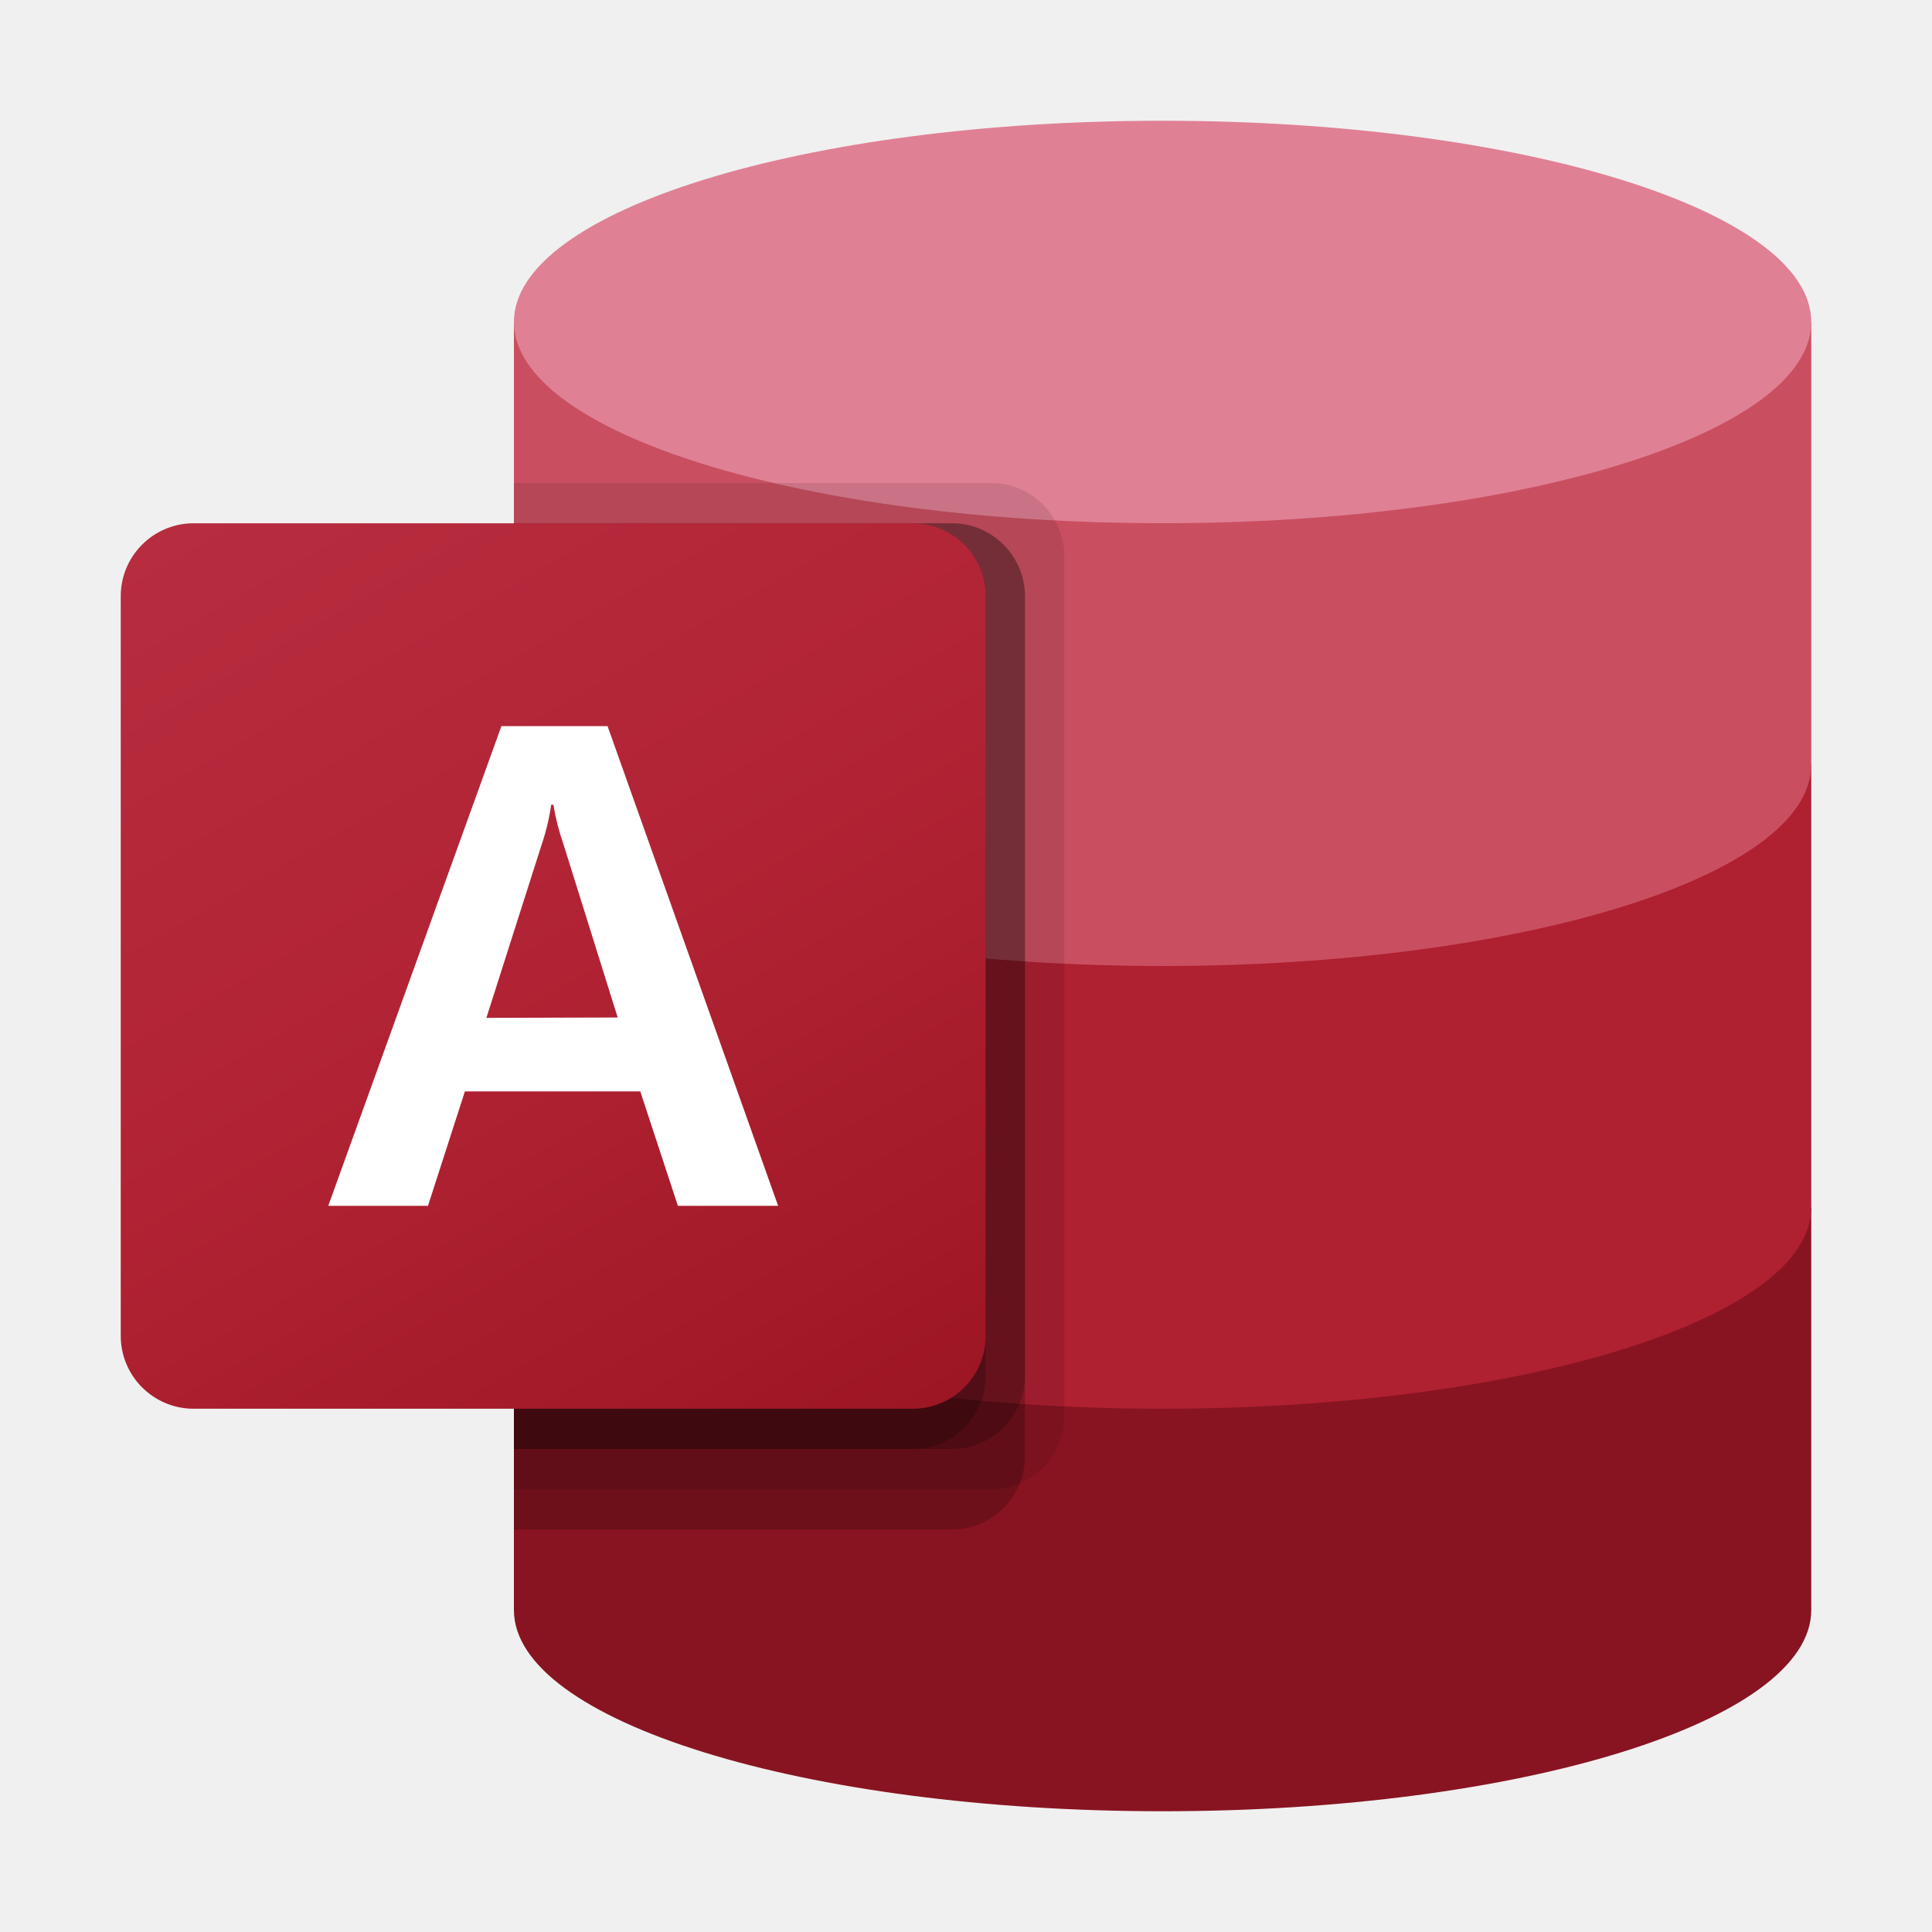
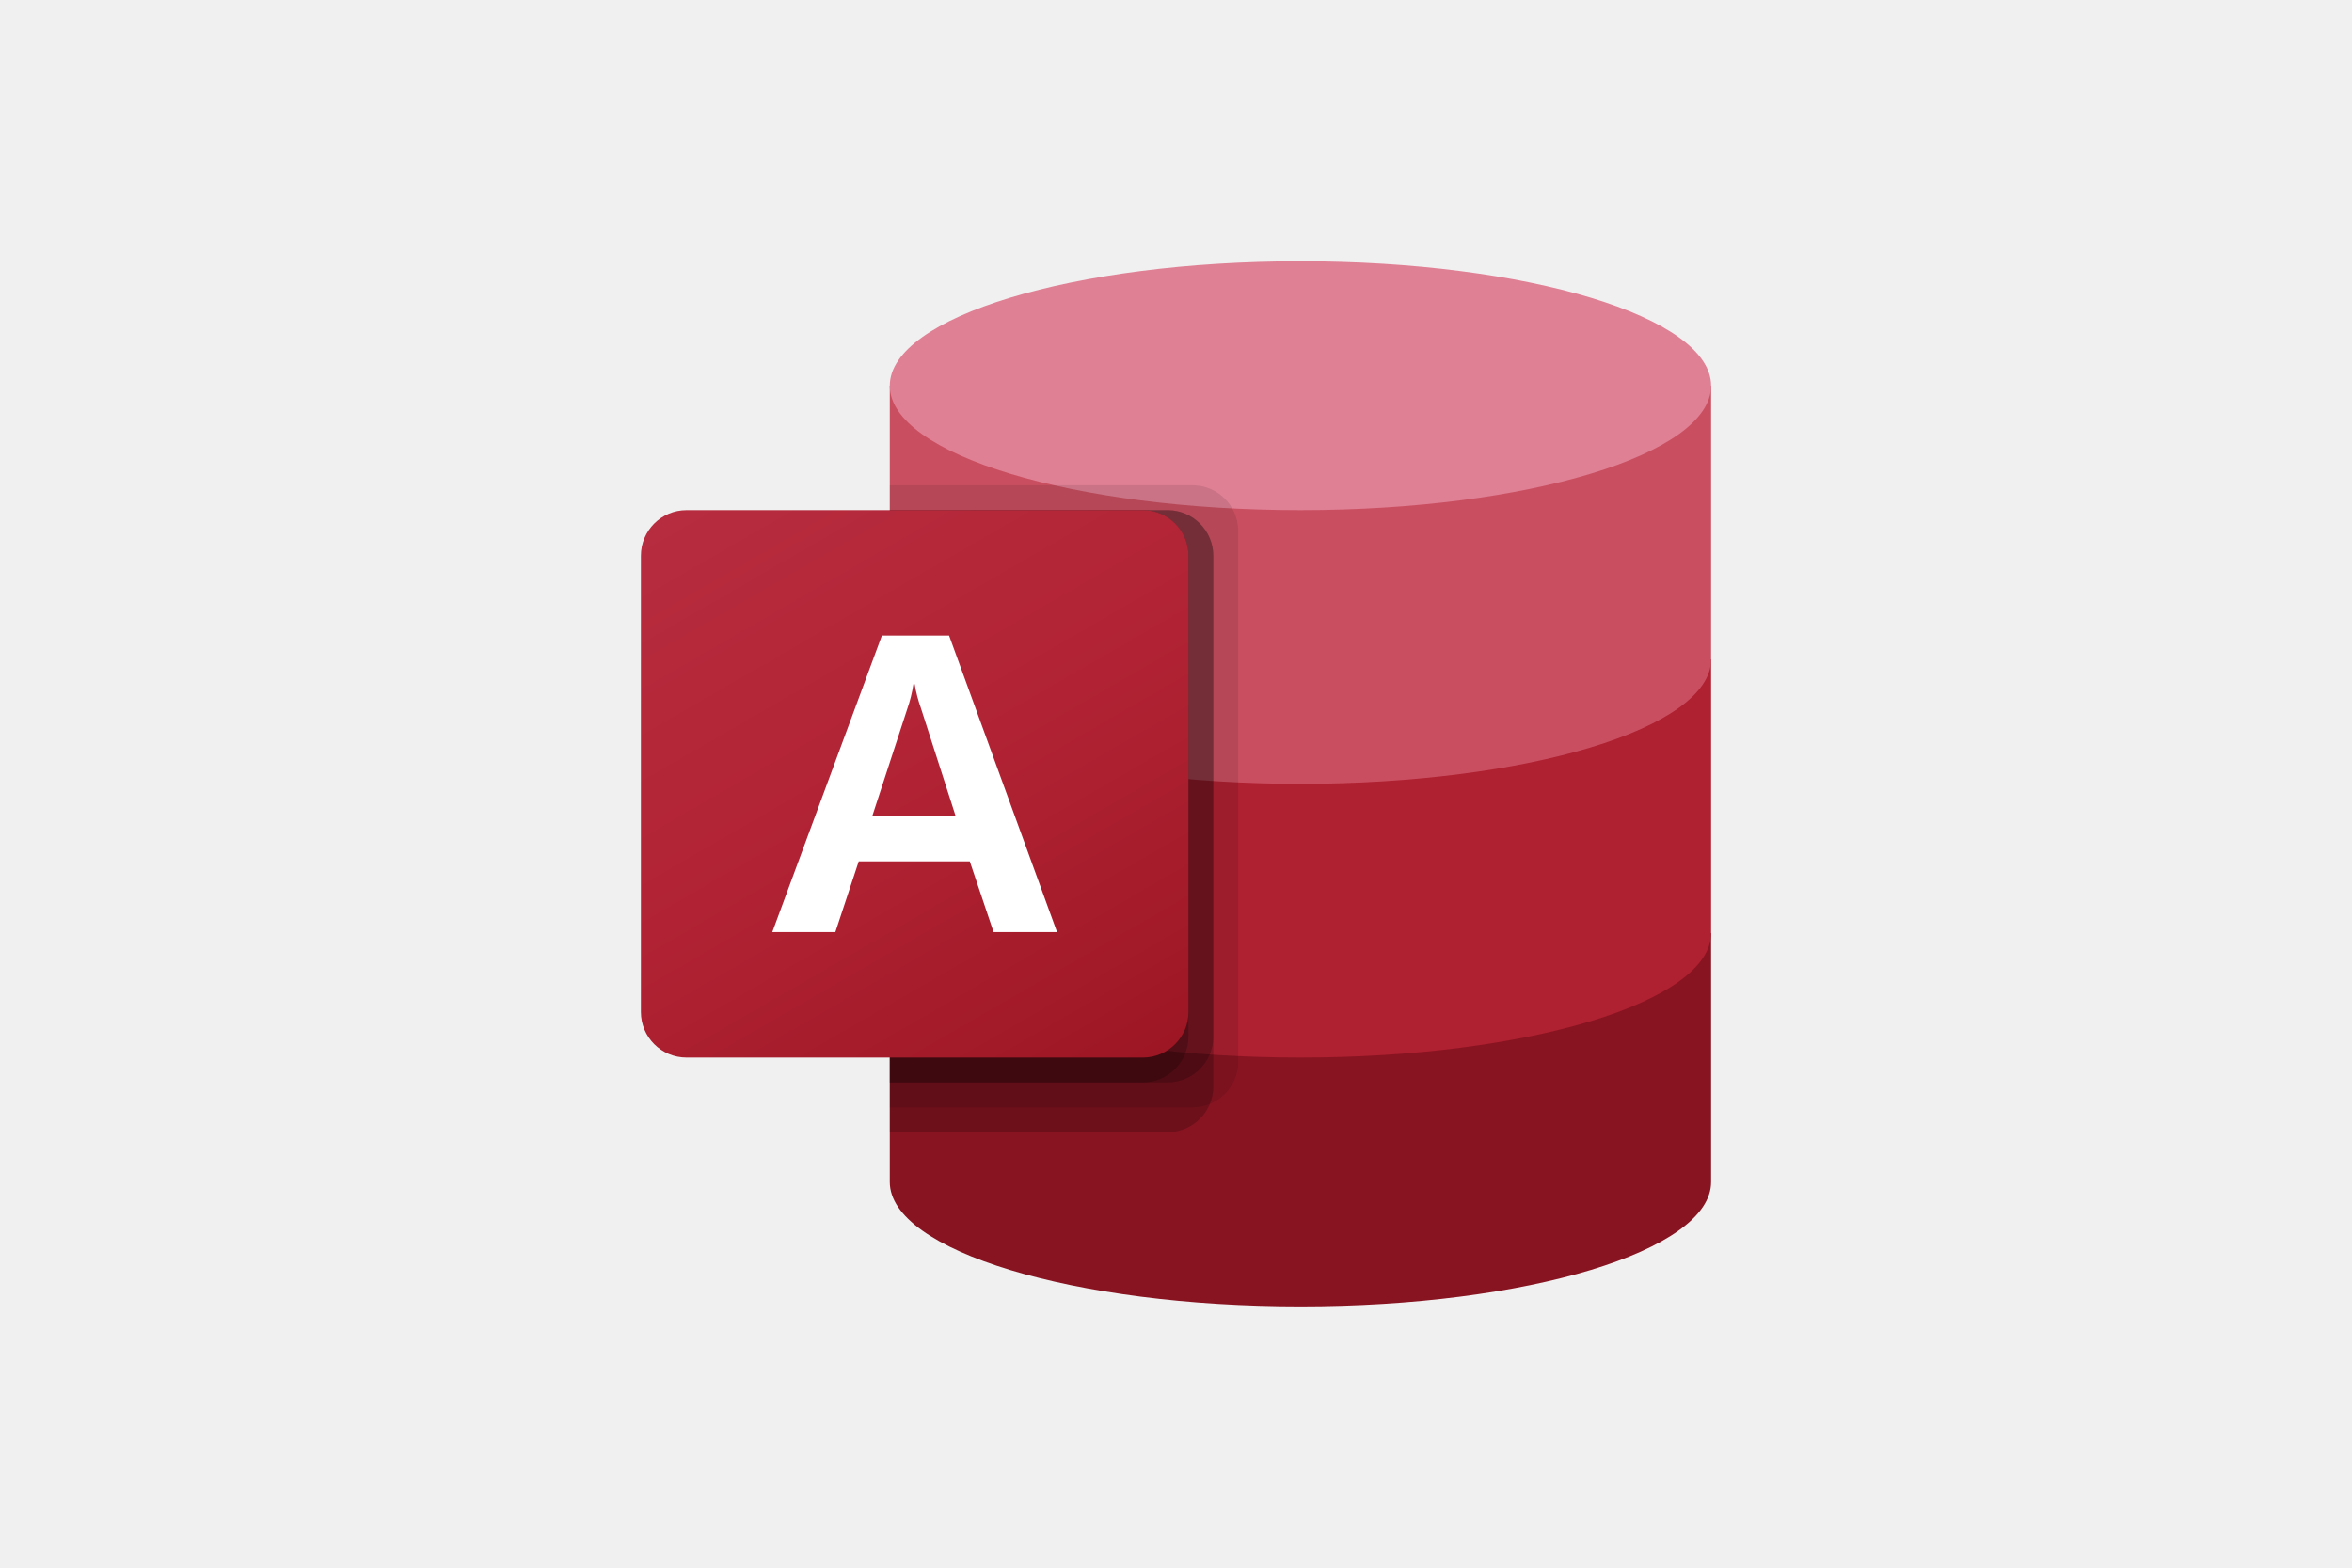
- <svg xmlns="http://www.w3.org/2000/svg" width="800px" height="800px" viewBox="0 0 32 32">
-   <defs>
-     <linearGradient id="a" x1="4.416" y1="-1909.341" x2="13.909" y2="-1892.9" gradientTransform="translate(0 1917.121)" gradientUnits="userSpaceOnUse">
-       <stop offset="0" stop-color="#b72c3f" />
-       <stop offset="0.5" stop-color="#b12334" />
-       <stop offset="1" stop-color="#9d1623" />
-     </linearGradient>
-   </defs>
-   <path d="M8.512,20v6.667c0,1.84,4.81,3.333,10.744,3.333S30,28.507,30,26.667V20Z" style="fill:#881421" />
-   <path d="M8.512,12.667V20c0,1.841,4.81,3.333,10.744,3.333S30,21.841,30,20V12.667Z" style="fill:#af2031" />
-   <path d="M8.512,5.333v7.334c0,1.84,4.81,3.333,10.744,3.333S30,14.507,30,12.667V5.333Z" style="fill:#c94f60" />
-   <ellipse cx="19.256" cy="5.333" rx="10.744" ry="3.333" style="fill:#e08095" />
-   <path d="M16.434,8H8.512V24.667h7.922a1.212,1.212,0,0,0,1.194-1.222V9.222A1.212,1.212,0,0,0,16.434,8Z" style="opacity:0.1;isolation:isolate" />
-   <path d="M15.783,8.667H8.512V25.333h7.271a1.212,1.212,0,0,0,1.194-1.222V9.889A1.212,1.212,0,0,0,15.783,8.667Z" style="opacity:0.2;isolation:isolate" />
-   <path d="M15.783,8.667H8.512V24h7.271a1.212,1.212,0,0,0,1.194-1.222V9.889A1.212,1.212,0,0,0,15.783,8.667Z" style="opacity:0.2;isolation:isolate" />
-   <path d="M15.132,8.667H8.512V24h6.62a1.213,1.213,0,0,0,1.194-1.222V9.889A1.213,1.213,0,0,0,15.132,8.667Z" style="opacity:0.2;isolation:isolate" />
-   <path d="M3.194,8.667H15.132a1.208,1.208,0,0,1,1.194,1.222V22.111a1.208,1.208,0,0,1-1.194,1.222H3.194A1.208,1.208,0,0,1,2,22.111V9.889A1.208,1.208,0,0,1,3.194,8.667Z" style="fill:url(#a)" />
-   <path d="M8.305,12.027h1.758l2.825,7.945h-1.66l-.623-1.895H7.7l-.611,1.895H5.437Zm1.926,4.826-.9-2.875a3.812,3.812,0,0,1-.165-.649H9.13A3.729,3.729,0,0,1,8.968,14l-.912,2.859Z" style="fill:#fff" />
+ <svg xmlns="http://www.w3.org/2000/svg" height="800" width="1200" viewBox="-299.022 -486.78 2591.525 2920.68">
+   <path d="M463.6 1251.72v463.6c0 128 342.462 231.8 764.94 231.8 422.478 0 764.94-103.8 764.94-231.8v-463.6z" fill="#881421" />
+   <path d="M463.6 741.76v509.96c0 128 342.462 231.8 764.94 231.8 422.478 0 764.94-103.8 764.94-231.8V741.76z" fill="#AF2031" />
+   <path d="M463.6 231.8v509.96c0 128 342.462 231.8 764.94 231.8 422.478 0 764.94-103.8 764.94-231.8V231.8z" fill="#C94F60" />
+   <ellipse ry="231.8" rx="764.94" cy="231.8" cx="1228.541" fill="#E08095" />
+   <path d="M1027.662 417.24H463.6v1159h564.062c46.869-.153 84.825-38.109 84.978-84.978V502.218c-.152-46.869-38.109-84.825-84.978-84.978z" opacity=".1" />
+   <path d="M981.302 463.6H463.6v1159h517.702c46.869-.153 84.825-38.109 84.978-84.978V548.578c-.152-46.869-38.109-84.825-84.978-84.978z" opacity=".2" />
+   <path d="M981.302 463.6H463.6v1066.28h517.702c46.869-.153 84.825-38.109 84.978-84.978V548.578c-.152-46.869-38.109-84.825-84.978-84.978z" opacity=".2" />
+   <path d="M934.943 463.6H463.6v1066.28h471.342c46.869-.153 84.825-38.109 84.978-84.978V548.578c-.152-46.869-38.109-84.825-84.977-84.978z" opacity=".2" />
+   <linearGradient gradientTransform="matrix(1 0 0 -1 0 1949.12)" y2="399.2" x2="842.74" y1="1551.92" x1="177.181" gradientUnits="userSpaceOnUse" id="a">
+     <stop offset="0" stop-color="#b72c3f" />
+     <stop offset=".5" stop-color="#b12334" />
+     <stop offset="1" stop-color="#9d1623" />
+   </linearGradient>
+   <path d="M84.978 463.6h849.965c46.932 0 84.978 38.046 84.978 84.978v849.964c0 46.932-38.046 84.978-84.978 84.978H84.978C38.046 1483.52 0 1445.474 0 1398.542V548.578C0 501.646 38.046 463.6 84.978 463.6z" fill="url(#a)" />
+   <path d="M448.904 697.301h125.172l201.11 552.472H656.968l-44.32-131.755H405.743l-43.532 131.755H244.735zm137.133 335.6L521.736 832.95a262.066 262.066 0 01-11.775-45.108h-2.318a255.23 255.23 0 01-11.544 46.36l-64.904 198.792z" fill="#FFF" />
</svg>
